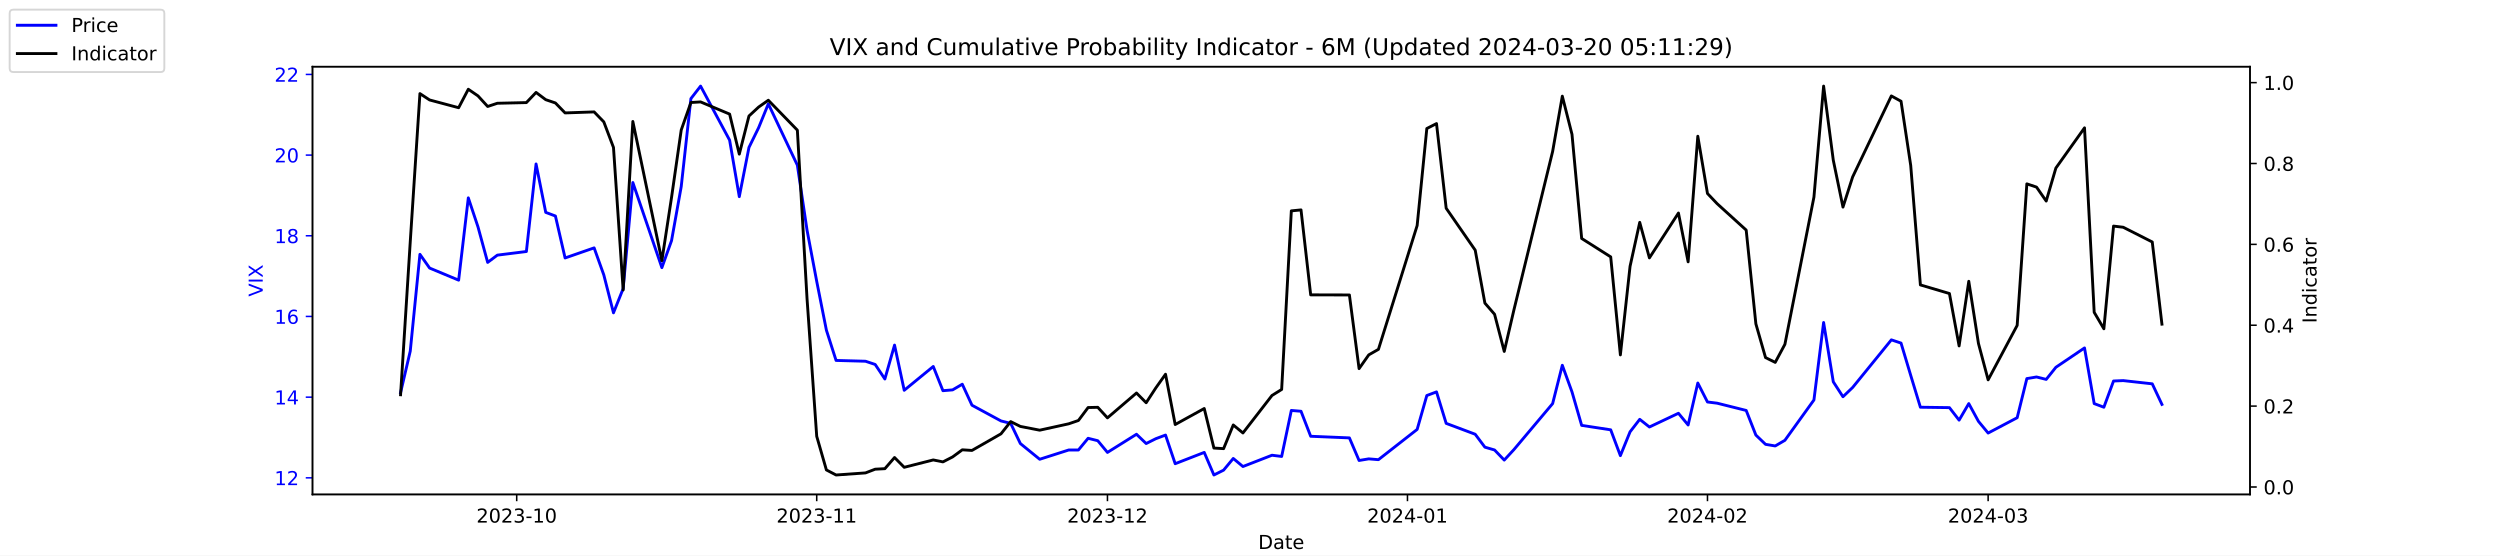
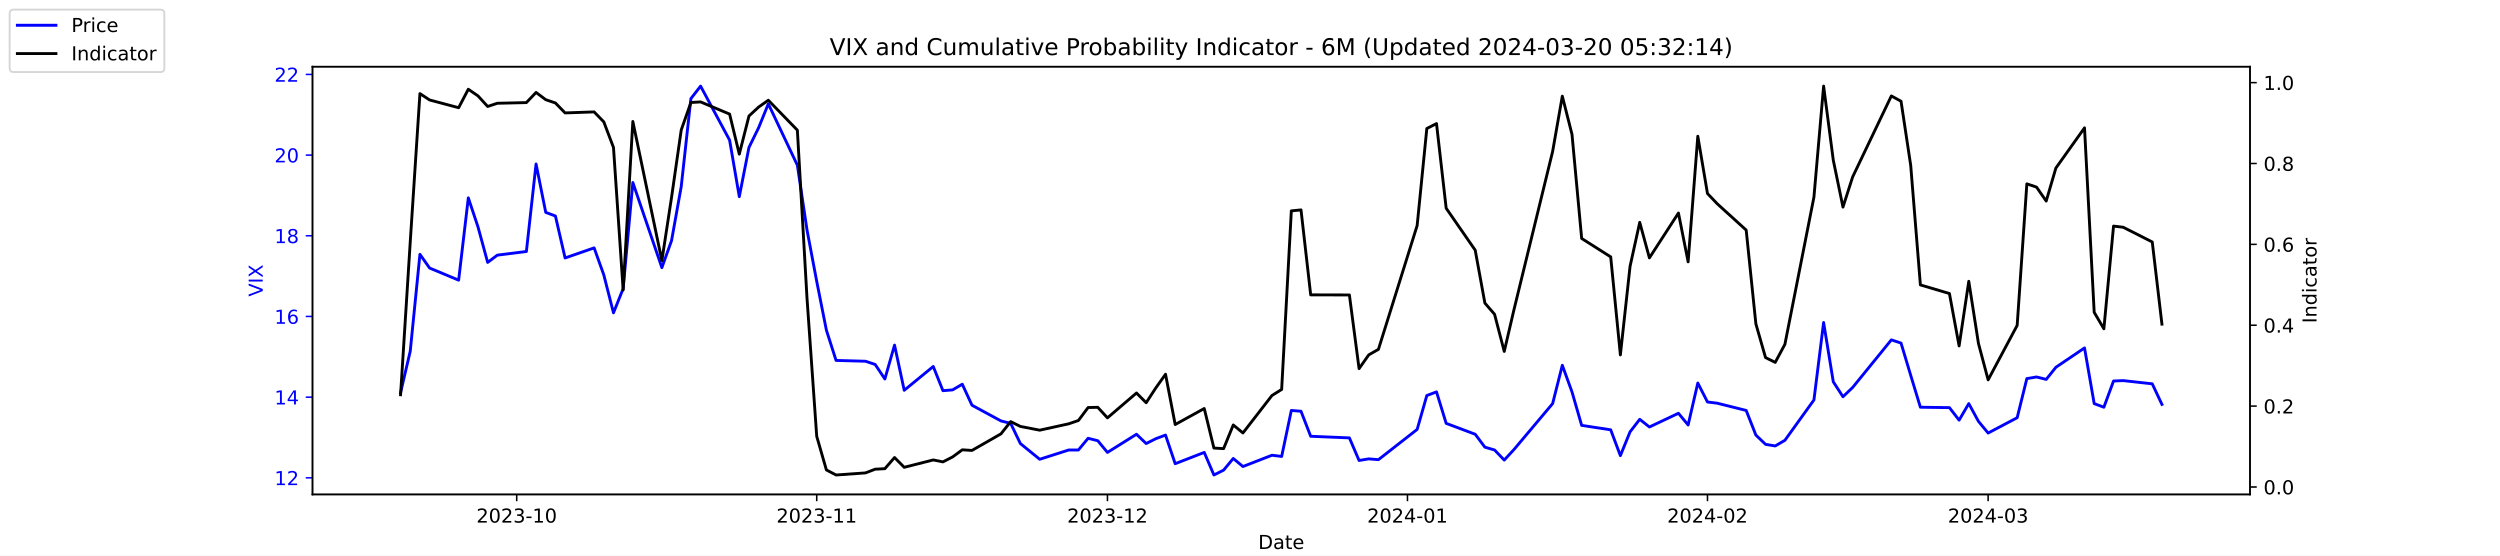
<svg xmlns="http://www.w3.org/2000/svg" xmlns:xlink="http://www.w3.org/1999/xlink" width="1296pt" height="288pt" viewBox="0 0 1296 288" version="1.1">
  <defs>
    <style type="text/css">*{stroke-linejoin: round; stroke-linecap: butt}</style>
  </defs>
  <g id="figure_1">
    <g id="patch_1">
      <path d="M 0 288  L 1296 288  L 1296 0  L 0 0  z " style="fill: #ffffff" />
    </g>
    <g id="axes_1">
      <g id="patch_2">
        <path d="M 162 256.32  L 1166.4 256.32  L 1166.4 34.56  L 162 34.56  z " style="fill: #ffffff" />
      </g>
      <g id="matplotlib.axis_1">
        <g id="xtick_1">
          <g id="line2d_1">
            <defs>
-               <path id="mb92f402647" d="M 0 0  L 0 3.5  " style="stroke: #000000; stroke-width: 0.8" />
+               <path id="m150f953ebb" d="M 0 0  L 0 3.5  " style="stroke: #000000; stroke-width: 0.8" />
            </defs>
            <g>
-               <use xlink:href="#mb92f402647" x="267.858" y="256.32" style="stroke: #000000; stroke-width: 0.8" />
+               <use xlink:href="#m150f953ebb" x="267.858" y="256.32" style="stroke: #000000; stroke-width: 0.8" />
            </g>
          </g>
          <g id="text_1">
            <g transform="translate(246.9669 270.9184) scale(0.1 -0.1)">
              <defs>
                <path id="DejaVuSans-32" d="M 1228 531  L 3431 531  L 3431 0  L 469 0  L 469 531  Q 828 903 1448 1529  Q 2069 2156 2228 2338  Q 2531 2678 2651 2914  Q 2772 3150 2772 3378  Q 2772 3750 2511 3984  Q 2250 4219 1831 4219  Q 1534 4219 1204 4116  Q 875 4013 500 3803  L 500 4441  Q 881 4594 1212 4672  Q 1544 4750 1819 4750  Q 2544 4750 2975 4387  Q 3406 4025 3406 3419  Q 3406 3131 3298 2873  Q 3191 2616 2906 2266  Q 2828 2175 2409 1742  Q 1991 1309 1228 531  z " transform="scale(0.015625)" />
                <path id="DejaVuSans-30" d="M 2034 4250  Q 1547 4250 1301 3770  Q 1056 3291 1056 2328  Q 1056 1369 1301 889  Q 1547 409 2034 409  Q 2525 409 2770 889  Q 3016 1369 3016 2328  Q 3016 3291 2770 3770  Q 2525 4250 2034 4250  z M 2034 4750  Q 2819 4750 3233 4129  Q 3647 3509 3647 2328  Q 3647 1150 3233 529  Q 2819 -91 2034 -91  Q 1250 -91 836 529  Q 422 1150 422 2328  Q 422 3509 836 4129  Q 1250 4750 2034 4750  z " transform="scale(0.015625)" />
                <path id="DejaVuSans-33" d="M 2597 2516  Q 3050 2419 3304 2112  Q 3559 1806 3559 1356  Q 3559 666 3084 287  Q 2609 -91 1734 -91  Q 1441 -91 1130 -33  Q 819 25 488 141  L 488 750  Q 750 597 1062 519  Q 1375 441 1716 441  Q 2309 441 2620 675  Q 2931 909 2931 1356  Q 2931 1769 2642 2001  Q 2353 2234 1838 2234  L 1294 2234  L 1294 2753  L 1863 2753  Q 2328 2753 2575 2939  Q 2822 3125 2822 3475  Q 2822 3834 2567 4026  Q 2313 4219 1838 4219  Q 1578 4219 1281 4162  Q 984 4106 628 3988  L 628 4550  Q 988 4650 1302 4700  Q 1616 4750 1894 4750  Q 2613 4750 3031 4423  Q 3450 4097 3450 3541  Q 3450 3153 3228 2886  Q 3006 2619 2597 2516  z " transform="scale(0.015625)" />
                <path id="DejaVuSans-2d" d="M 313 2009  L 1997 2009  L 1997 1497  L 313 1497  L 313 2009  z " transform="scale(0.015625)" />
                <path id="DejaVuSans-31" d="M 794 531  L 1825 531  L 1825 4091  L 703 3866  L 703 4441  L 1819 4666  L 2450 4666  L 2450 531  L 3481 531  L 3481 0  L 794 0  L 794 531  z " transform="scale(0.015625)" />
              </defs>
              <use xlink:href="#DejaVuSans-32" />
              <use xlink:href="#DejaVuSans-30" x="63.623" />
              <use xlink:href="#DejaVuSans-32" x="127.246" />
              <use xlink:href="#DejaVuSans-33" x="190.869" />
              <use xlink:href="#DejaVuSans-2d" x="254.492" />
              <use xlink:href="#DejaVuSans-31" x="290.576" />
              <use xlink:href="#DejaVuSans-30" x="354.199" />
            </g>
          </g>
        </g>
        <g id="xtick_2">
          <g id="line2d_2">
            <g>
-               <use xlink:href="#mb92f402647" x="423.385" y="256.32" style="stroke: #000000; stroke-width: 0.8" />
+               <use xlink:href="#m150f953ebb" x="423.385" y="256.32" style="stroke: #000000; stroke-width: 0.8" />
            </g>
          </g>
          <g id="text_2">
            <g transform="translate(402.4934 270.9184) scale(0.1 -0.1)">
              <use xlink:href="#DejaVuSans-32" />
              <use xlink:href="#DejaVuSans-30" x="63.623" />
              <use xlink:href="#DejaVuSans-32" x="127.246" />
              <use xlink:href="#DejaVuSans-33" x="190.869" />
              <use xlink:href="#DejaVuSans-2d" x="254.492" />
              <use xlink:href="#DejaVuSans-31" x="290.576" />
              <use xlink:href="#DejaVuSans-31" x="354.199" />
            </g>
          </g>
        </g>
        <g id="xtick_3">
          <g id="line2d_3">
            <g>
-               <use xlink:href="#mb92f402647" x="574.103" y="256.32" style="stroke: #000000; stroke-width: 0.8" />
+               <use xlink:href="#m150f953ebb" x="574.103" y="256.32" style="stroke: #000000; stroke-width: 0.8" />
            </g>
          </g>
          <g id="text_3">
            <g transform="translate(553.2119 270.9184) scale(0.1 -0.1)">
              <use xlink:href="#DejaVuSans-32" />
              <use xlink:href="#DejaVuSans-30" x="63.623" />
              <use xlink:href="#DejaVuSans-32" x="127.246" />
              <use xlink:href="#DejaVuSans-33" x="190.869" />
              <use xlink:href="#DejaVuSans-2d" x="254.492" />
              <use xlink:href="#DejaVuSans-31" x="290.576" />
              <use xlink:href="#DejaVuSans-32" x="354.199" />
            </g>
          </g>
        </g>
        <g id="xtick_4">
          <g id="line2d_4">
            <g>
-               <use xlink:href="#mb92f402647" x="729.63" y="256.32" style="stroke: #000000; stroke-width: 0.8" />
+               <use xlink:href="#m150f953ebb" x="729.63" y="256.32" style="stroke: #000000; stroke-width: 0.8" />
            </g>
          </g>
          <g id="text_4">
            <g transform="translate(708.7384 270.9184) scale(0.1 -0.1)">
              <defs>
                <path id="DejaVuSans-34" d="M 2419 4116  L 825 1625  L 2419 1625  L 2419 4116  z M 2253 4666  L 3047 4666  L 3047 1625  L 3713 1625  L 3713 1100  L 3047 1100  L 3047 0  L 2419 0  L 2419 1100  L 313 1100  L 313 1709  L 2253 4666  z " transform="scale(0.015625)" />
              </defs>
              <use xlink:href="#DejaVuSans-32" />
              <use xlink:href="#DejaVuSans-30" x="63.623" />
              <use xlink:href="#DejaVuSans-32" x="127.246" />
              <use xlink:href="#DejaVuSans-34" x="190.869" />
              <use xlink:href="#DejaVuSans-2d" x="254.492" />
              <use xlink:href="#DejaVuSans-30" x="290.576" />
              <use xlink:href="#DejaVuSans-31" x="354.199" />
            </g>
          </g>
        </g>
        <g id="xtick_5">
          <g id="line2d_5">
            <g>
-               <use xlink:href="#mb92f402647" x="885.156" y="256.32" style="stroke: #000000; stroke-width: 0.8" />
+               <use xlink:href="#m150f953ebb" x="885.156" y="256.32" style="stroke: #000000; stroke-width: 0.8" />
            </g>
          </g>
          <g id="text_5">
            <g transform="translate(864.2649 270.9184) scale(0.1 -0.1)">
              <use xlink:href="#DejaVuSans-32" />
              <use xlink:href="#DejaVuSans-30" x="63.623" />
              <use xlink:href="#DejaVuSans-32" x="127.246" />
              <use xlink:href="#DejaVuSans-34" x="190.869" />
              <use xlink:href="#DejaVuSans-2d" x="254.492" />
              <use xlink:href="#DejaVuSans-30" x="290.576" />
              <use xlink:href="#DejaVuSans-32" x="354.199" />
            </g>
          </g>
        </g>
        <g id="xtick_6">
          <g id="line2d_6">
            <g>
-               <use xlink:href="#mb92f402647" x="1030.649" y="256.32" style="stroke: #000000; stroke-width: 0.8" />
+               <use xlink:href="#m150f953ebb" x="1030.649" y="256.32" style="stroke: #000000; stroke-width: 0.8" />
            </g>
          </g>
          <g id="text_6">
            <g transform="translate(1009.757 270.9184) scale(0.1 -0.1)">
              <use xlink:href="#DejaVuSans-32" />
              <use xlink:href="#DejaVuSans-30" x="63.623" />
              <use xlink:href="#DejaVuSans-32" x="127.246" />
              <use xlink:href="#DejaVuSans-34" x="190.869" />
              <use xlink:href="#DejaVuSans-2d" x="254.492" />
              <use xlink:href="#DejaVuSans-30" x="290.576" />
              <use xlink:href="#DejaVuSans-33" x="354.199" />
            </g>
          </g>
        </g>
        <g id="text_7">
          <g transform="translate(652.2492 284.5966) scale(0.1 -0.1)">
            <defs>
              <path id="DejaVuSans-44" d="M 1259 4147  L 1259 519  L 2022 519  Q 2988 519 3436 956  Q 3884 1394 3884 2338  Q 3884 3275 3436 3711  Q 2988 4147 2022 4147  L 1259 4147  z M 628 4666  L 1925 4666  Q 3281 4666 3915 4102  Q 4550 3538 4550 2338  Q 4550 1131 3912 565  Q 3275 0 1925 0  L 628 0  L 628 4666  z " transform="scale(0.015625)" />
              <path id="DejaVuSans-61" d="M 2194 1759  Q 1497 1759 1228 1600  Q 959 1441 959 1056  Q 959 750 1161 570  Q 1363 391 1709 391  Q 2188 391 2477 730  Q 2766 1069 2766 1631  L 2766 1759  L 2194 1759  z M 3341 1997  L 3341 0  L 2766 0  L 2766 531  Q 2569 213 2275 61  Q 1981 -91 1556 -91  Q 1019 -91 701 211  Q 384 513 384 1019  Q 384 1609 779 1909  Q 1175 2209 1959 2209  L 2766 2209  L 2766 2266  Q 2766 2663 2505 2880  Q 2244 3097 1772 3097  Q 1472 3097 1187 3025  Q 903 2953 641 2809  L 641 3341  Q 956 3463 1253 3523  Q 1550 3584 1831 3584  Q 2591 3584 2966 3190  Q 3341 2797 3341 1997  z " transform="scale(0.015625)" />
              <path id="DejaVuSans-74" d="M 1172 4494  L 1172 3500  L 2356 3500  L 2356 3053  L 1172 3053  L 1172 1153  Q 1172 725 1289 603  Q 1406 481 1766 481  L 2356 481  L 2356 0  L 1766 0  Q 1100 0 847 248  Q 594 497 594 1153  L 594 3053  L 172 3053  L 172 3500  L 594 3500  L 594 4494  L 1172 4494  z " transform="scale(0.015625)" />
              <path id="DejaVuSans-65" d="M 3597 1894  L 3597 1613  L 953 1613  Q 991 1019 1311 708  Q 1631 397 2203 397  Q 2534 397 2845 478  Q 3156 559 3463 722  L 3463 178  Q 3153 47 2828 -22  Q 2503 -91 2169 -91  Q 1331 -91 842 396  Q 353 884 353 1716  Q 353 2575 817 3079  Q 1281 3584 2069 3584  Q 2775 3584 3186 3129  Q 3597 2675 3597 1894  z M 3022 2063  Q 3016 2534 2758 2815  Q 2500 3097 2075 3097  Q 1594 3097 1305 2825  Q 1016 2553 972 2059  L 3022 2063  z " transform="scale(0.015625)" />
            </defs>
            <use xlink:href="#DejaVuSans-44" />
            <use xlink:href="#DejaVuSans-61" x="77.002" />
            <use xlink:href="#DejaVuSans-74" x="138.281" />
            <use xlink:href="#DejaVuSans-65" x="177.49" />
          </g>
        </g>
      </g>
      <g id="matplotlib.axis_2">
        <g id="ytick_1">
          <g id="line2d_7">
            <defs>
-               <path id="m29f893b924" d="M 0 0  L -3.5 0  " style="stroke: #0000ff; stroke-width: 0.8" />
+               <path id="md09597633a" d="M 0 0  L -3.5 0  " style="stroke: #0000ff; stroke-width: 0.8" />
            </defs>
            <g>
-               <use xlink:href="#m29f893b924" x="162" y="247.704" style="fill: #0000ff; stroke: #0000ff; stroke-width: 0.8" />
+               <use xlink:href="#md09597633a" x="162" y="247.704" style="fill: #0000ff; stroke: #0000ff; stroke-width: 0.8" />
            </g>
          </g>
          <g id="text_8">
            <g style="fill: #0000ff" transform="translate(142.275 251.5031) scale(0.1 -0.1)">
              <use xlink:href="#DejaVuSans-31" />
              <use xlink:href="#DejaVuSans-32" x="63.623" />
            </g>
          </g>
        </g>
        <g id="ytick_2">
          <g id="line2d_8">
            <g>
-               <use xlink:href="#m29f893b924" x="162" y="205.878" style="fill: #0000ff; stroke: #0000ff; stroke-width: 0.8" />
+               <use xlink:href="#md09597633a" x="162" y="205.878" style="fill: #0000ff; stroke: #0000ff; stroke-width: 0.8" />
            </g>
          </g>
          <g id="text_9">
            <g style="fill: #0000ff" transform="translate(142.275 209.6774) scale(0.1 -0.1)">
              <use xlink:href="#DejaVuSans-31" />
              <use xlink:href="#DejaVuSans-34" x="63.623" />
            </g>
          </g>
        </g>
        <g id="ytick_3">
          <g id="line2d_9">
            <g>
-               <use xlink:href="#m29f893b924" x="162" y="164.052" style="fill: #0000ff; stroke: #0000ff; stroke-width: 0.8" />
+               <use xlink:href="#md09597633a" x="162" y="164.052" style="fill: #0000ff; stroke: #0000ff; stroke-width: 0.8" />
            </g>
          </g>
          <g id="text_10">
            <g style="fill: #0000ff" transform="translate(142.275 167.8517) scale(0.1 -0.1)">
              <defs>
                <path id="DejaVuSans-36" d="M 2113 2584  Q 1688 2584 1439 2293  Q 1191 2003 1191 1497  Q 1191 994 1439 701  Q 1688 409 2113 409  Q 2538 409 2786 701  Q 3034 994 3034 1497  Q 3034 2003 2786 2293  Q 2538 2584 2113 2584  z M 3366 4563  L 3366 3988  Q 3128 4100 2886 4159  Q 2644 4219 2406 4219  Q 1781 4219 1451 3797  Q 1122 3375 1075 2522  Q 1259 2794 1537 2939  Q 1816 3084 2150 3084  Q 2853 3084 3261 2657  Q 3669 2231 3669 1497  Q 3669 778 3244 343  Q 2819 -91 2113 -91  Q 1303 -91 875 529  Q 447 1150 447 2328  Q 447 3434 972 4092  Q 1497 4750 2381 4750  Q 2619 4750 2861 4703  Q 3103 4656 3366 4563  z " transform="scale(0.015625)" />
              </defs>
              <use xlink:href="#DejaVuSans-31" />
              <use xlink:href="#DejaVuSans-36" x="63.623" />
            </g>
          </g>
        </g>
        <g id="ytick_4">
          <g id="line2d_10">
            <g>
-               <use xlink:href="#m29f893b924" x="162" y="122.227" style="fill: #0000ff; stroke: #0000ff; stroke-width: 0.8" />
+               <use xlink:href="#md09597633a" x="162" y="122.227" style="fill: #0000ff; stroke: #0000ff; stroke-width: 0.8" />
            </g>
          </g>
          <g id="text_11">
            <g style="fill: #0000ff" transform="translate(142.275 126.0259) scale(0.1 -0.1)">
              <defs>
                <path id="DejaVuSans-38" d="M 2034 2216  Q 1584 2216 1326 1975  Q 1069 1734 1069 1313  Q 1069 891 1326 650  Q 1584 409 2034 409  Q 2484 409 2743 651  Q 3003 894 3003 1313  Q 3003 1734 2745 1975  Q 2488 2216 2034 2216  z M 1403 2484  Q 997 2584 770 2862  Q 544 3141 544 3541  Q 544 4100 942 4425  Q 1341 4750 2034 4750  Q 2731 4750 3128 4425  Q 3525 4100 3525 3541  Q 3525 3141 3298 2862  Q 3072 2584 2669 2484  Q 3125 2378 3379 2068  Q 3634 1759 3634 1313  Q 3634 634 3220 271  Q 2806 -91 2034 -91  Q 1263 -91 848 271  Q 434 634 434 1313  Q 434 1759 690 2068  Q 947 2378 1403 2484  z M 1172 3481  Q 1172 3119 1398 2916  Q 1625 2713 2034 2713  Q 2441 2713 2670 2916  Q 2900 3119 2900 3481  Q 2900 3844 2670 4047  Q 2441 4250 2034 4250  Q 1625 4250 1398 4047  Q 1172 3844 1172 3481  z " transform="scale(0.015625)" />
              </defs>
              <use xlink:href="#DejaVuSans-31" />
              <use xlink:href="#DejaVuSans-38" x="63.623" />
            </g>
          </g>
        </g>
        <g id="ytick_5">
          <g id="line2d_11">
            <g>
-               <use xlink:href="#m29f893b924" x="162" y="80.401" style="fill: #0000ff; stroke: #0000ff; stroke-width: 0.8" />
+               <use xlink:href="#md09597633a" x="162" y="80.401" style="fill: #0000ff; stroke: #0000ff; stroke-width: 0.8" />
            </g>
          </g>
          <g id="text_12">
            <g style="fill: #0000ff" transform="translate(142.275 84.2002) scale(0.1 -0.1)">
              <use xlink:href="#DejaVuSans-32" />
              <use xlink:href="#DejaVuSans-30" x="63.623" />
            </g>
          </g>
        </g>
        <g id="ytick_6">
          <g id="line2d_12">
            <g>
-               <use xlink:href="#m29f893b924" x="162" y="38.575" style="fill: #0000ff; stroke: #0000ff; stroke-width: 0.8" />
+               <use xlink:href="#md09597633a" x="162" y="38.575" style="fill: #0000ff; stroke: #0000ff; stroke-width: 0.8" />
            </g>
          </g>
          <g id="text_13">
            <g style="fill: #0000ff" transform="translate(142.275 42.37447) scale(0.1 -0.1)">
              <use xlink:href="#DejaVuSans-32" />
              <use xlink:href="#DejaVuSans-32" x="63.623" />
            </g>
          </g>
        </g>
        <g id="text_14">
          <g style="fill: #0000ff" transform="translate(136.1953 153.7603) rotate(-90) scale(0.1 -0.1)">
            <defs>
              <path id="DejaVuSans-56" d="M 1831 0  L 50 4666  L 709 4666  L 2188 738  L 3669 4666  L 4325 4666  L 2547 0  L 1831 0  z " transform="scale(0.015625)" />
              <path id="DejaVuSans-49" d="M 628 4666  L 1259 4666  L 1259 0  L 628 0  L 628 4666  z " transform="scale(0.015625)" />
              <path id="DejaVuSans-58" d="M 403 4666  L 1081 4666  L 2241 2931  L 3406 4666  L 4084 4666  L 2584 2425  L 4184 0  L 3506 0  L 2194 1984  L 872 0  L 191 0  L 1856 2491  L 403 4666  z " transform="scale(0.015625)" />
            </defs>
            <use xlink:href="#DejaVuSans-56" />
            <use xlink:href="#DejaVuSans-49" x="68.408" />
            <use xlink:href="#DejaVuSans-58" x="97.9" />
          </g>
        </g>
      </g>
      <g id="line2d_13">
-         <path d="M 207.655 203.578  L 212.672 182.037  L 217.689 131.847  L 222.705 138.957  L 237.756 145.231  L 242.773 102.569  L 247.79 117.626  L 252.807 136.029  L 257.824 132.265  L 272.875 130.383  L 277.892 85.002  L 282.909 110.097  L 287.926 111.979  L 292.943 133.729  L 307.994 128.501  L 313.011 142.512  L 318.028 162.17  L 323.045 149.623  L 328.062 94.622  L 343.113 138.748  L 348.13 124.736  L 353.147 96.713  L 358.164 51.123  L 363.181 44.64  L 378.232 72.663  L 383.249 101.941  L 388.266 76.428  L 393.283 66.18  L 398.3 53.842  L 413.351 85.629  L 418.368 119.299  L 423.385 145.858  L 428.402 171.163  L 433.419 186.847  L 448.679 187.266  L 453.696 188.939  L 458.713 196.467  L 463.73 178.901  L 468.747 202.323  L 483.798 189.984  L 488.815 202.532  L 493.832 202.114  L 498.849 199.186  L 503.866 210.061  L 518.917 218.217  L 523.934 219.472  L 528.951 229.928  L 538.984 238.084  L 554.035 233.274  L 559.052 233.274  L 564.069 227.209  L 569.086 228.464  L 574.103 234.529  L 589.154 225.118  L 594.171 229.928  L 599.188 227.418  L 604.205 225.536  L 609.222 240.384  L 624.273 234.529  L 629.29 246.24  L 634.307 243.73  L 639.324 237.666  L 644.341 241.848  L 659.392 235.993  L 664.409 236.62  L 669.426 212.779  L 674.443 213.198  L 679.46 226.164  L 699.528 227  L 704.545 238.711  L 709.562 237.875  L 714.579 238.293  L 734.647 222.608  L 739.664 205.042  L 744.681 203.159  L 749.698 219.472  L 764.749 225.118  L 769.766 231.81  L 774.783 233.274  L 779.8 238.502  L 784.817 233.065  L 804.885 209.224  L 809.902 189.357  L 814.919 203.159  L 819.936 220.517  L 834.986 222.818  L 840.003 236.202  L 845.02 223.863  L 850.037 217.38  L 855.054 221.354  L 870.105 214.243  L 875.122 220.308  L 880.139 198.559  L 885.156 208.388  L 890.173 209.015  L 905.224 212.779  L 910.241 225.536  L 915.258 230.346  L 920.275 231.183  L 925.292 228.255  L 940.343 207.342  L 945.36 167.189  L 950.377 197.931  L 955.394 205.669  L 960.411 200.859  L 980.479 176.182  L 985.496 177.855  L 990.513 194.585  L 995.53 211.106  L 1010.581 211.316  L 1015.598 217.798  L 1020.615 209.224  L 1025.632 218.426  L 1030.649 224.491  L 1045.7 216.544  L 1050.717 196.258  L 1055.734 195.422  L 1060.751 196.677  L 1065.768 190.403  L 1080.61 180.364  L 1085.627 209.224  L 1090.644 211.106  L 1095.661 197.513  L 1100.678 197.304  L 1115.728 198.977  L 1120.745 209.642  " clip-path="url(#pf4474429a4)" style="fill: none; stroke: #0000ff; stroke-width: 1.5; stroke-linecap: square" />
+         <path d="M 207.655 203.578  L 212.672 182.037  L 217.689 131.847  L 222.705 138.957  L 237.756 145.231  L 242.773 102.569  L 247.79 117.626  L 252.807 136.029  L 257.824 132.265  L 272.875 130.383  L 277.892 85.002  L 282.909 110.097  L 287.926 111.979  L 292.943 133.729  L 307.994 128.501  L 313.011 142.512  L 318.028 162.17  L 323.045 149.623  L 328.062 94.622  L 343.113 138.748  L 348.13 124.736  L 353.147 96.713  L 358.164 51.123  L 363.181 44.64  L 378.232 72.663  L 383.249 101.941  L 388.266 76.428  L 393.283 66.18  L 398.3 53.842  L 413.351 85.629  L 418.368 119.299  L 423.385 145.858  L 428.402 171.163  L 433.419 186.847  L 448.679 187.266  L 453.696 188.939  L 458.713 196.467  L 463.73 178.901  L 468.747 202.323  L 483.798 189.984  L 488.815 202.532  L 493.832 202.114  L 498.849 199.186  L 503.866 210.061  L 518.917 218.217  L 523.934 219.472  L 528.951 229.928  L 538.984 238.084  L 554.035 233.274  L 559.052 233.274  L 564.069 227.209  L 569.086 228.464  L 574.103 234.529  L 589.154 225.118  L 594.171 229.928  L 599.188 227.418  L 604.205 225.536  L 609.222 240.384  L 624.273 234.529  L 629.29 246.24  L 634.307 243.73  L 639.324 237.666  L 644.341 241.848  L 659.392 235.993  L 664.409 236.62  L 669.426 212.779  L 674.443 213.198  L 679.46 226.164  L 699.528 227  L 704.545 238.711  L 709.562 237.875  L 714.579 238.293  L 734.647 222.608  L 739.664 205.042  L 744.681 203.159  L 749.698 219.472  L 764.749 225.118  L 769.766 231.81  L 774.783 233.274  L 779.8 238.502  L 784.817 233.065  L 804.885 209.224  L 809.902 189.357  L 814.919 203.159  L 819.936 220.517  L 834.986 222.818  L 840.003 236.202  L 845.02 223.863  L 850.037 217.38  L 855.054 221.354  L 870.105 214.243  L 875.122 220.308  L 880.139 198.559  L 885.156 208.388  L 890.173 209.015  L 905.224 212.779  L 910.241 225.536  L 915.258 230.346  L 920.275 231.183  L 925.292 228.255  L 940.343 207.342  L 945.36 167.189  L 950.377 197.931  L 955.394 205.669  L 960.411 200.859  L 980.479 176.182  L 985.496 177.855  L 990.513 194.585  L 995.53 211.106  L 1010.581 211.316  L 1015.598 217.798  L 1020.615 209.224  L 1025.632 218.426  L 1030.649 224.491  L 1045.7 216.544  L 1050.717 196.258  L 1055.734 195.422  L 1060.751 196.677  L 1065.768 190.403  L 1080.61 180.364  L 1085.627 209.224  L 1090.644 211.106  L 1095.661 197.513  L 1100.678 197.304  L 1115.728 198.977  L 1120.745 209.642  " clip-path="url(#p0e2b910215)" style="fill: none; stroke: #0000ff; stroke-width: 1.5; stroke-linecap: square" />
      </g>
      <g id="patch_3">
        <path d="M 162 256.32  L 162 34.56  " style="fill: none; stroke: #000000; stroke-width: 0.8; stroke-linejoin: miter; stroke-linecap: square" />
      </g>
      <g id="patch_4">
        <path d="M 1166.4 256.32  L 1166.4 34.56  " style="fill: none; stroke: #000000; stroke-width: 0.8; stroke-linejoin: miter; stroke-linecap: square" />
      </g>
      <g id="patch_5">
        <path d="M 162 256.32  L 1166.4 256.32  " style="fill: none; stroke: #000000; stroke-width: 0.8; stroke-linejoin: miter; stroke-linecap: square" />
      </g>
      <g id="patch_6">
        <path d="M 162 34.56  L 1166.4 34.56  " style="fill: none; stroke: #000000; stroke-width: 0.8; stroke-linejoin: miter; stroke-linecap: square" />
      </g>
    </g>
    <g id="axes_2">
      <g id="matplotlib.axis_3">
        <g id="ytick_7">
          <g id="line2d_14">
            <defs>
-               <path id="mbcc280aef2" d="M 0 0  L 3.5 0  " style="stroke: #000000; stroke-width: 0.8" />
+               <path id="m096cd1765c" d="M 0 0  L 3.5 0  " style="stroke: #000000; stroke-width: 0.8" />
            </defs>
            <g>
-               <use xlink:href="#mbcc280aef2" x="1166.4" y="252.461" style="stroke: #000000; stroke-width: 0.8" />
+               <use xlink:href="#m096cd1765c" x="1166.4" y="252.461" style="stroke: #000000; stroke-width: 0.8" />
            </g>
          </g>
          <g id="text_15">
            <g transform="translate(1173.4 256.2606) scale(0.1 -0.1)">
              <defs>
                <path id="DejaVuSans-2e" d="M 684 794  L 1344 794  L 1344 0  L 684 0  L 684 794  z " transform="scale(0.015625)" />
              </defs>
              <use xlink:href="#DejaVuSans-30" />
              <use xlink:href="#DejaVuSans-2e" x="63.623" />
              <use xlink:href="#DejaVuSans-30" x="95.41" />
            </g>
          </g>
        </g>
        <g id="ytick_8">
          <g id="line2d_15">
            <g>
-               <use xlink:href="#mbcc280aef2" x="1166.4" y="210.535" style="stroke: #000000; stroke-width: 0.8" />
+               <use xlink:href="#m096cd1765c" x="1166.4" y="210.535" style="stroke: #000000; stroke-width: 0.8" />
            </g>
          </g>
          <g id="text_16">
            <g transform="translate(1173.4 214.3337) scale(0.1 -0.1)">
              <use xlink:href="#DejaVuSans-30" />
              <use xlink:href="#DejaVuSans-2e" x="63.623" />
              <use xlink:href="#DejaVuSans-32" x="95.41" />
            </g>
          </g>
        </g>
        <g id="ytick_9">
          <g id="line2d_16">
            <g>
-               <use xlink:href="#mbcc280aef2" x="1166.4" y="168.608" style="stroke: #000000; stroke-width: 0.8" />
+               <use xlink:href="#m096cd1765c" x="1166.4" y="168.608" style="stroke: #000000; stroke-width: 0.8" />
            </g>
          </g>
          <g id="text_17">
            <g transform="translate(1173.4 172.4068) scale(0.1 -0.1)">
              <use xlink:href="#DejaVuSans-30" />
              <use xlink:href="#DejaVuSans-2e" x="63.623" />
              <use xlink:href="#DejaVuSans-34" x="95.41" />
            </g>
          </g>
        </g>
        <g id="ytick_10">
          <g id="line2d_17">
            <g>
-               <use xlink:href="#mbcc280aef2" x="1166.4" y="126.681" style="stroke: #000000; stroke-width: 0.8" />
+               <use xlink:href="#m096cd1765c" x="1166.4" y="126.681" style="stroke: #000000; stroke-width: 0.8" />
            </g>
          </g>
          <g id="text_18">
            <g transform="translate(1173.4 130.4799) scale(0.1 -0.1)">
              <use xlink:href="#DejaVuSans-30" />
              <use xlink:href="#DejaVuSans-2e" x="63.623" />
              <use xlink:href="#DejaVuSans-36" x="95.41" />
            </g>
          </g>
        </g>
        <g id="ytick_11">
          <g id="line2d_18">
            <g>
-               <use xlink:href="#mbcc280aef2" x="1166.4" y="84.754" style="stroke: #000000; stroke-width: 0.8" />
+               <use xlink:href="#m096cd1765c" x="1166.4" y="84.754" style="stroke: #000000; stroke-width: 0.8" />
            </g>
          </g>
          <g id="text_19">
            <g transform="translate(1173.4 88.55298) scale(0.1 -0.1)">
              <use xlink:href="#DejaVuSans-30" />
              <use xlink:href="#DejaVuSans-2e" x="63.623" />
              <use xlink:href="#DejaVuSans-38" x="95.41" />
            </g>
          </g>
        </g>
        <g id="ytick_12">
          <g id="line2d_19">
            <g>
-               <use xlink:href="#mbcc280aef2" x="1166.4" y="42.827" style="stroke: #000000; stroke-width: 0.8" />
+               <use xlink:href="#m096cd1765c" x="1166.4" y="42.827" style="stroke: #000000; stroke-width: 0.8" />
            </g>
          </g>
          <g id="text_20">
            <g transform="translate(1173.4 46.62607) scale(0.1 -0.1)">
              <use xlink:href="#DejaVuSans-31" />
              <use xlink:href="#DejaVuSans-2e" x="63.623" />
              <use xlink:href="#DejaVuSans-30" x="95.41" />
            </g>
          </g>
        </g>
        <g id="text_21">
          <g transform="translate(1200.902 167.5353) rotate(-90) scale(0.1 -0.1)">
            <defs>
              <path id="DejaVuSans-6e" d="M 3513 2113  L 3513 0  L 2938 0  L 2938 2094  Q 2938 2591 2744 2837  Q 2550 3084 2163 3084  Q 1697 3084 1428 2787  Q 1159 2491 1159 1978  L 1159 0  L 581 0  L 581 3500  L 1159 3500  L 1159 2956  Q 1366 3272 1645 3428  Q 1925 3584 2291 3584  Q 2894 3584 3203 3211  Q 3513 2838 3513 2113  z " transform="scale(0.015625)" />
              <path id="DejaVuSans-64" d="M 2906 2969  L 2906 4863  L 3481 4863  L 3481 0  L 2906 0  L 2906 525  Q 2725 213 2448 61  Q 2172 -91 1784 -91  Q 1150 -91 751 415  Q 353 922 353 1747  Q 353 2572 751 3078  Q 1150 3584 1784 3584  Q 2172 3584 2448 3432  Q 2725 3281 2906 2969  z M 947 1747  Q 947 1113 1208 752  Q 1469 391 1925 391  Q 2381 391 2643 752  Q 2906 1113 2906 1747  Q 2906 2381 2643 2742  Q 2381 3103 1925 3103  Q 1469 3103 1208 2742  Q 947 2381 947 1747  z " transform="scale(0.015625)" />
              <path id="DejaVuSans-69" d="M 603 3500  L 1178 3500  L 1178 0  L 603 0  L 603 3500  z M 603 4863  L 1178 4863  L 1178 4134  L 603 4134  L 603 4863  z " transform="scale(0.015625)" />
              <path id="DejaVuSans-63" d="M 3122 3366  L 3122 2828  Q 2878 2963 2633 3030  Q 2388 3097 2138 3097  Q 1578 3097 1268 2742  Q 959 2388 959 1747  Q 959 1106 1268 751  Q 1578 397 2138 397  Q 2388 397 2633 464  Q 2878 531 3122 666  L 3122 134  Q 2881 22 2623 -34  Q 2366 -91 2075 -91  Q 1284 -91 818 406  Q 353 903 353 1747  Q 353 2603 823 3093  Q 1294 3584 2113 3584  Q 2378 3584 2631 3529  Q 2884 3475 3122 3366  z " transform="scale(0.015625)" />
              <path id="DejaVuSans-6f" d="M 1959 3097  Q 1497 3097 1228 2736  Q 959 2375 959 1747  Q 959 1119 1226 758  Q 1494 397 1959 397  Q 2419 397 2687 759  Q 2956 1122 2956 1747  Q 2956 2369 2687 2733  Q 2419 3097 1959 3097  z M 1959 3584  Q 2709 3584 3137 3096  Q 3566 2609 3566 1747  Q 3566 888 3137 398  Q 2709 -91 1959 -91  Q 1206 -91 779 398  Q 353 888 353 1747  Q 353 2609 779 3096  Q 1206 3584 1959 3584  z " transform="scale(0.015625)" />
              <path id="DejaVuSans-72" d="M 2631 2963  Q 2534 3019 2420 3045  Q 2306 3072 2169 3072  Q 1681 3072 1420 2755  Q 1159 2438 1159 1844  L 1159 0  L 581 0  L 581 3500  L 1159 3500  L 1159 2956  Q 1341 3275 1631 3429  Q 1922 3584 2338 3584  Q 2397 3584 2469 3576  Q 2541 3569 2628 3553  L 2631 2963  z " transform="scale(0.015625)" />
            </defs>
            <use xlink:href="#DejaVuSans-49" />
            <use xlink:href="#DejaVuSans-6e" x="29.492" />
            <use xlink:href="#DejaVuSans-64" x="92.871" />
            <use xlink:href="#DejaVuSans-69" x="156.348" />
            <use xlink:href="#DejaVuSans-63" x="184.131" />
            <use xlink:href="#DejaVuSans-61" x="239.111" />
            <use xlink:href="#DejaVuSans-74" x="300.391" />
            <use xlink:href="#DejaVuSans-6f" x="339.6" />
            <use xlink:href="#DejaVuSans-72" x="400.781" />
          </g>
        </g>
      </g>
      <g id="line2d_20">
-         <path d="M 207.655 204.637  L 212.672 125.36  L 217.689 48.523  L 222.705 51.818  L 237.756 55.84  L 242.773 46.27  L 247.79 49.714  L 252.807 55.196  L 257.824 53.533  L 272.875 53.183  L 277.892 47.919  L 282.909 51.676  L 287.926 53.378  L 292.943 58.536  L 307.994 58.014  L 313.011 63.187  L 318.028 76.444  L 323.045 150.306  L 328.062 62.975  L 343.113 135.12  L 348.13 102.306  L 353.147 67.397  L 358.164 53.146  L 363.181 52.833  L 378.232 59.145  L 383.249 79.898  L 388.266 60.134  L 393.283 55.494  L 398.3 51.97  L 413.351 67.473  L 418.368 154.832  L 423.385 226.181  L 428.402 243.614  L 433.419 246.24  L 448.679 245.155  L 453.696 243.23  L 458.713 242.964  L 463.73 237.183  L 468.747 242.25  L 483.798 238.435  L 488.815 239.446  L 493.832 236.871  L 498.849 233.181  L 503.866 233.507  L 518.917 224.892  L 523.934 218.558  L 528.951 221.057  L 538.984 223.009  L 554.035 219.7  L 559.052 217.982  L 564.069 211.268  L 569.086 211.153  L 574.103 216.619  L 589.154 203.731  L 594.171 208.779  L 599.188 201.073  L 604.205 194.005  L 609.222 220.075  L 624.273 211.773  L 629.29 232.27  L 634.307 232.576  L 639.324 220.306  L 644.341 224.445  L 659.392 205.016  L 664.409 201.89  L 669.426 109.314  L 674.443 108.817  L 679.46 152.854  L 699.528 152.91  L 704.545 191.088  L 709.562 183.971  L 714.579 181.099  L 734.647 116.924  L 739.664 66.625  L 744.681 64.069  L 749.698 107.95  L 764.749 129.692  L 769.766 157.129  L 774.783 162.918  L 779.8 182.173  L 784.817 160.638  L 804.885 78.509  L 809.902 49.855  L 814.919 69.641  L 819.936 123.62  L 834.986 133.166  L 840.003 183.971  L 845.02 138.075  L 850.037 115.269  L 855.054 133.687  L 870.105 110.438  L 875.122 135.725  L 880.139 70.632  L 885.156 100.32  L 890.173 105.601  L 905.224 119.275  L 910.241 167.88  L 915.258 185.376  L 920.275 187.855  L 925.292 178.494  L 940.343 102.174  L 945.36 44.64  L 950.377 83.051  L 955.394 107.357  L 960.411 91.715  L 980.479 49.731  L 985.496 52.489  L 990.513 85.756  L 995.53 147.7  L 1010.581 152.158  L 1015.598 179.324  L 1020.615 145.833  L 1025.632 178.052  L 1030.649 196.907  L 1045.7 168.687  L 1050.717 95.313  L 1055.734 96.993  L 1060.751 104.224  L 1065.768 87.118  L 1080.61 66.278  L 1085.627 161.903  L 1090.644 170.437  L 1095.661 117.21  L 1100.678 117.809  L 1115.728 125.441  L 1120.745 168.039  " clip-path="url(#pf4474429a4)" style="fill: none; stroke: #000000; stroke-width: 1.5; stroke-linecap: square" />
+         <path d="M 207.655 204.637  L 212.672 125.36  L 217.689 48.523  L 222.705 51.818  L 237.756 55.84  L 242.773 46.27  L 247.79 49.714  L 252.807 55.196  L 257.824 53.533  L 272.875 53.183  L 277.892 47.919  L 282.909 51.676  L 287.926 53.378  L 292.943 58.536  L 307.994 58.014  L 313.011 63.187  L 318.028 76.444  L 323.045 150.306  L 328.062 62.975  L 343.113 135.12  L 348.13 102.306  L 353.147 67.397  L 358.164 53.146  L 363.181 52.833  L 378.232 59.145  L 383.249 79.898  L 388.266 60.134  L 393.283 55.494  L 398.3 51.97  L 413.351 67.473  L 418.368 154.832  L 423.385 226.181  L 428.402 243.614  L 433.419 246.24  L 448.679 245.155  L 453.696 243.23  L 458.713 242.964  L 463.73 237.183  L 468.747 242.25  L 483.798 238.435  L 488.815 239.446  L 493.832 236.871  L 498.849 233.181  L 503.866 233.507  L 518.917 224.892  L 523.934 218.558  L 528.951 221.057  L 538.984 223.009  L 554.035 219.7  L 559.052 217.982  L 564.069 211.268  L 569.086 211.153  L 574.103 216.619  L 589.154 203.731  L 594.171 208.779  L 599.188 201.073  L 604.205 194.005  L 609.222 220.075  L 624.273 211.773  L 629.29 232.27  L 634.307 232.576  L 639.324 220.306  L 644.341 224.445  L 659.392 205.016  L 664.409 201.89  L 669.426 109.314  L 674.443 108.817  L 679.46 152.854  L 699.528 152.91  L 704.545 191.088  L 709.562 183.971  L 714.579 181.099  L 734.647 116.924  L 739.664 66.625  L 744.681 64.069  L 749.698 107.95  L 764.749 129.692  L 769.766 157.129  L 774.783 162.918  L 779.8 182.173  L 784.817 160.638  L 804.885 78.509  L 809.902 49.855  L 814.919 69.641  L 819.936 123.62  L 834.986 133.166  L 840.003 183.971  L 845.02 138.075  L 850.037 115.269  L 855.054 133.687  L 870.105 110.438  L 875.122 135.725  L 880.139 70.632  L 885.156 100.32  L 890.173 105.601  L 905.224 119.275  L 910.241 167.88  L 915.258 185.376  L 920.275 187.855  L 925.292 178.494  L 940.343 102.174  L 945.36 44.64  L 950.377 83.051  L 955.394 107.357  L 960.411 91.715  L 980.479 49.731  L 985.496 52.489  L 990.513 85.756  L 995.53 147.7  L 1010.581 152.158  L 1015.598 179.324  L 1020.615 145.833  L 1025.632 178.052  L 1030.649 196.907  L 1045.7 168.687  L 1050.717 95.313  L 1055.734 96.993  L 1060.751 104.224  L 1065.768 87.118  L 1080.61 66.278  L 1085.627 161.903  L 1090.644 170.437  L 1095.661 117.21  L 1100.678 117.809  L 1115.728 125.441  L 1120.745 168.039  " clip-path="url(#p0e2b910215)" style="fill: none; stroke: #000000; stroke-width: 1.5; stroke-linecap: square" />
      </g>
      <g id="patch_7">
        <path d="M 162 256.32  L 162 34.56  " style="fill: none; stroke: #000000; stroke-width: 0.8; stroke-linejoin: miter; stroke-linecap: square" />
      </g>
      <g id="patch_8">
        <path d="M 1166.4 256.32  L 1166.4 34.56  " style="fill: none; stroke: #000000; stroke-width: 0.8; stroke-linejoin: miter; stroke-linecap: square" />
      </g>
      <g id="patch_9">
        <path d="M 162 256.32  L 1166.4 256.32  " style="fill: none; stroke: #000000; stroke-width: 0.8; stroke-linejoin: miter; stroke-linecap: square" />
      </g>
      <g id="patch_10">
        <path d="M 162 34.56  L 1166.4 34.56  " style="fill: none; stroke: #000000; stroke-width: 0.8; stroke-linejoin: miter; stroke-linecap: square" />
      </g>
      <g id="text_22">
        <g transform="translate(430.0941 28.56) scale(0.12 -0.12)">
          <defs>
            <path id="DejaVuSans-20" transform="scale(0.015625)" />
            <path id="DejaVuSans-43" d="M 4122 4306  L 4122 3641  Q 3803 3938 3442 4084  Q 3081 4231 2675 4231  Q 1875 4231 1450 3742  Q 1025 3253 1025 2328  Q 1025 1406 1450 917  Q 1875 428 2675 428  Q 3081 428 3442 575  Q 3803 722 4122 1019  L 4122 359  Q 3791 134 3420 21  Q 3050 -91 2638 -91  Q 1578 -91 968 557  Q 359 1206 359 2328  Q 359 3453 968 4101  Q 1578 4750 2638 4750  Q 3056 4750 3426 4639  Q 3797 4528 4122 4306  z " transform="scale(0.015625)" />
            <path id="DejaVuSans-75" d="M 544 1381  L 544 3500  L 1119 3500  L 1119 1403  Q 1119 906 1312 657  Q 1506 409 1894 409  Q 2359 409 2629 706  Q 2900 1003 2900 1516  L 2900 3500  L 3475 3500  L 3475 0  L 2900 0  L 2900 538  Q 2691 219 2414 64  Q 2138 -91 1772 -91  Q 1169 -91 856 284  Q 544 659 544 1381  z M 1991 3584  L 1991 3584  z " transform="scale(0.015625)" />
            <path id="DejaVuSans-6d" d="M 3328 2828  Q 3544 3216 3844 3400  Q 4144 3584 4550 3584  Q 5097 3584 5394 3201  Q 5691 2819 5691 2113  L 5691 0  L 5113 0  L 5113 2094  Q 5113 2597 4934 2840  Q 4756 3084 4391 3084  Q 3944 3084 3684 2787  Q 3425 2491 3425 1978  L 3425 0  L 2847 0  L 2847 2094  Q 2847 2600 2669 2842  Q 2491 3084 2119 3084  Q 1678 3084 1418 2786  Q 1159 2488 1159 1978  L 1159 0  L 581 0  L 581 3500  L 1159 3500  L 1159 2956  Q 1356 3278 1631 3431  Q 1906 3584 2284 3584  Q 2666 3584 2933 3390  Q 3200 3197 3328 2828  z " transform="scale(0.015625)" />
            <path id="DejaVuSans-6c" d="M 603 4863  L 1178 4863  L 1178 0  L 603 0  L 603 4863  z " transform="scale(0.015625)" />
            <path id="DejaVuSans-76" d="M 191 3500  L 800 3500  L 1894 563  L 2988 3500  L 3597 3500  L 2284 0  L 1503 0  L 191 3500  z " transform="scale(0.015625)" />
            <path id="DejaVuSans-50" d="M 1259 4147  L 1259 2394  L 2053 2394  Q 2494 2394 2734 2622  Q 2975 2850 2975 3272  Q 2975 3691 2734 3919  Q 2494 4147 2053 4147  L 1259 4147  z M 628 4666  L 2053 4666  Q 2838 4666 3239 4311  Q 3641 3956 3641 3272  Q 3641 2581 3239 2228  Q 2838 1875 2053 1875  L 1259 1875  L 1259 0  L 628 0  L 628 4666  z " transform="scale(0.015625)" />
            <path id="DejaVuSans-62" d="M 3116 1747  Q 3116 2381 2855 2742  Q 2594 3103 2138 3103  Q 1681 3103 1420 2742  Q 1159 2381 1159 1747  Q 1159 1113 1420 752  Q 1681 391 2138 391  Q 2594 391 2855 752  Q 3116 1113 3116 1747  z M 1159 2969  Q 1341 3281 1617 3432  Q 1894 3584 2278 3584  Q 2916 3584 3314 3078  Q 3713 2572 3713 1747  Q 3713 922 3314 415  Q 2916 -91 2278 -91  Q 1894 -91 1617 61  Q 1341 213 1159 525  L 1159 0  L 581 0  L 581 4863  L 1159 4863  L 1159 2969  z " transform="scale(0.015625)" />
            <path id="DejaVuSans-79" d="M 2059 -325  Q 1816 -950 1584 -1140  Q 1353 -1331 966 -1331  L 506 -1331  L 506 -850  L 844 -850  Q 1081 -850 1212 -737  Q 1344 -625 1503 -206  L 1606 56  L 191 3500  L 800 3500  L 1894 763  L 2988 3500  L 3597 3500  L 2059 -325  z " transform="scale(0.015625)" />
            <path id="DejaVuSans-4d" d="M 628 4666  L 1569 4666  L 2759 1491  L 3956 4666  L 4897 4666  L 4897 0  L 4281 0  L 4281 4097  L 3078 897  L 2444 897  L 1241 4097  L 1241 0  L 628 0  L 628 4666  z " transform="scale(0.015625)" />
            <path id="DejaVuSans-28" d="M 1984 4856  Q 1566 4138 1362 3434  Q 1159 2731 1159 2009  Q 1159 1288 1364 580  Q 1569 -128 1984 -844  L 1484 -844  Q 1016 -109 783 600  Q 550 1309 550 2009  Q 550 2706 781 3412  Q 1013 4119 1484 4856  L 1984 4856  z " transform="scale(0.015625)" />
            <path id="DejaVuSans-55" d="M 556 4666  L 1191 4666  L 1191 1831  Q 1191 1081 1462 751  Q 1734 422 2344 422  Q 2950 422 3222 751  Q 3494 1081 3494 1831  L 3494 4666  L 4128 4666  L 4128 1753  Q 4128 841 3676 375  Q 3225 -91 2344 -91  Q 1459 -91 1007 375  Q 556 841 556 1753  L 556 4666  z " transform="scale(0.015625)" />
            <path id="DejaVuSans-70" d="M 1159 525  L 1159 -1331  L 581 -1331  L 581 3500  L 1159 3500  L 1159 2969  Q 1341 3281 1617 3432  Q 1894 3584 2278 3584  Q 2916 3584 3314 3078  Q 3713 2572 3713 1747  Q 3713 922 3314 415  Q 2916 -91 2278 -91  Q 1894 -91 1617 61  Q 1341 213 1159 525  z M 3116 1747  Q 3116 2381 2855 2742  Q 2594 3103 2138 3103  Q 1681 3103 1420 2742  Q 1159 2381 1159 1747  Q 1159 1113 1420 752  Q 1681 391 2138 391  Q 2594 391 2855 752  Q 3116 1113 3116 1747  z " transform="scale(0.015625)" />
            <path id="DejaVuSans-35" d="M 691 4666  L 3169 4666  L 3169 4134  L 1269 4134  L 1269 2991  Q 1406 3038 1543 3061  Q 1681 3084 1819 3084  Q 2600 3084 3056 2656  Q 3513 2228 3513 1497  Q 3513 744 3044 326  Q 2575 -91 1722 -91  Q 1428 -91 1123 -41  Q 819 9 494 109  L 494 744  Q 775 591 1075 516  Q 1375 441 1709 441  Q 2250 441 2565 725  Q 2881 1009 2881 1497  Q 2881 1984 2565 2268  Q 2250 2553 1709 2553  Q 1456 2553 1204 2497  Q 953 2441 691 2322  L 691 4666  z " transform="scale(0.015625)" />
            <path id="DejaVuSans-3a" d="M 750 794  L 1409 794  L 1409 0  L 750 0  L 750 794  z M 750 3309  L 1409 3309  L 1409 2516  L 750 2516  L 750 3309  z " transform="scale(0.015625)" />
-             <path id="DejaVuSans-39" d="M 703 97  L 703 672  Q 941 559 1184 500  Q 1428 441 1663 441  Q 2288 441 2617 861  Q 2947 1281 2994 2138  Q 2813 1869 2534 1725  Q 2256 1581 1919 1581  Q 1219 1581 811 2004  Q 403 2428 403 3163  Q 403 3881 828 4315  Q 1253 4750 1959 4750  Q 2769 4750 3195 4129  Q 3622 3509 3622 2328  Q 3622 1225 3098 567  Q 2575 -91 1691 -91  Q 1453 -91 1209 -44  Q 966 3 703 97  z M 1959 2075  Q 2384 2075 2632 2365  Q 2881 2656 2881 3163  Q 2881 3666 2632 3958  Q 2384 4250 1959 4250  Q 1534 4250 1286 3958  Q 1038 3666 1038 3163  Q 1038 2656 1286 2365  Q 1534 2075 1959 2075  z " transform="scale(0.015625)" />
            <path id="DejaVuSans-29" d="M 513 4856  L 1013 4856  Q 1481 4119 1714 3412  Q 1947 2706 1947 2009  Q 1947 1309 1714 600  Q 1481 -109 1013 -844  L 513 -844  Q 928 -128 1133 580  Q 1338 1288 1338 2009  Q 1338 2731 1133 3434  Q 928 4138 513 4856  z " transform="scale(0.015625)" />
          </defs>
          <use xlink:href="#DejaVuSans-56" />
          <use xlink:href="#DejaVuSans-49" x="68.408" />
          <use xlink:href="#DejaVuSans-58" x="97.9" />
          <use xlink:href="#DejaVuSans-20" x="166.406" />
          <use xlink:href="#DejaVuSans-61" x="198.193" />
          <use xlink:href="#DejaVuSans-6e" x="259.473" />
          <use xlink:href="#DejaVuSans-64" x="322.852" />
          <use xlink:href="#DejaVuSans-20" x="386.328" />
          <use xlink:href="#DejaVuSans-43" x="418.115" />
          <use xlink:href="#DejaVuSans-75" x="487.939" />
          <use xlink:href="#DejaVuSans-6d" x="551.318" />
          <use xlink:href="#DejaVuSans-75" x="648.73" />
          <use xlink:href="#DejaVuSans-6c" x="712.109" />
          <use xlink:href="#DejaVuSans-61" x="739.893" />
          <use xlink:href="#DejaVuSans-74" x="801.172" />
          <use xlink:href="#DejaVuSans-69" x="840.381" />
          <use xlink:href="#DejaVuSans-76" x="868.164" />
          <use xlink:href="#DejaVuSans-65" x="927.344" />
          <use xlink:href="#DejaVuSans-20" x="988.867" />
          <use xlink:href="#DejaVuSans-50" x="1020.654" />
          <use xlink:href="#DejaVuSans-72" x="1079.207" />
          <use xlink:href="#DejaVuSans-6f" x="1118.07" />
          <use xlink:href="#DejaVuSans-62" x="1179.252" />
          <use xlink:href="#DejaVuSans-61" x="1242.729" />
          <use xlink:href="#DejaVuSans-62" x="1304.008" />
          <use xlink:href="#DejaVuSans-69" x="1367.484" />
          <use xlink:href="#DejaVuSans-6c" x="1395.268" />
          <use xlink:href="#DejaVuSans-69" x="1423.051" />
          <use xlink:href="#DejaVuSans-74" x="1450.834" />
          <use xlink:href="#DejaVuSans-79" x="1490.043" />
          <use xlink:href="#DejaVuSans-20" x="1549.223" />
          <use xlink:href="#DejaVuSans-49" x="1581.01" />
          <use xlink:href="#DejaVuSans-6e" x="1610.502" />
          <use xlink:href="#DejaVuSans-64" x="1673.881" />
          <use xlink:href="#DejaVuSans-69" x="1737.357" />
          <use xlink:href="#DejaVuSans-63" x="1765.141" />
          <use xlink:href="#DejaVuSans-61" x="1820.121" />
          <use xlink:href="#DejaVuSans-74" x="1881.4" />
          <use xlink:href="#DejaVuSans-6f" x="1920.609" />
          <use xlink:href="#DejaVuSans-72" x="1981.791" />
          <use xlink:href="#DejaVuSans-20" x="2022.904" />
          <use xlink:href="#DejaVuSans-2d" x="2054.691" />
          <use xlink:href="#DejaVuSans-20" x="2090.775" />
          <use xlink:href="#DejaVuSans-36" x="2122.562" />
          <use xlink:href="#DejaVuSans-4d" x="2186.186" />
          <use xlink:href="#DejaVuSans-20" x="2272.465" />
          <use xlink:href="#DejaVuSans-28" x="2304.252" />
          <use xlink:href="#DejaVuSans-55" x="2343.266" />
          <use xlink:href="#DejaVuSans-70" x="2416.459" />
          <use xlink:href="#DejaVuSans-64" x="2479.936" />
          <use xlink:href="#DejaVuSans-61" x="2543.412" />
          <use xlink:href="#DejaVuSans-74" x="2604.691" />
          <use xlink:href="#DejaVuSans-65" x="2643.9" />
          <use xlink:href="#DejaVuSans-64" x="2705.424" />
          <use xlink:href="#DejaVuSans-20" x="2768.9" />
          <use xlink:href="#DejaVuSans-32" x="2800.688" />
          <use xlink:href="#DejaVuSans-30" x="2864.311" />
          <use xlink:href="#DejaVuSans-32" x="2927.934" />
          <use xlink:href="#DejaVuSans-34" x="2991.557" />
          <use xlink:href="#DejaVuSans-2d" x="3055.18" />
          <use xlink:href="#DejaVuSans-30" x="3091.264" />
          <use xlink:href="#DejaVuSans-33" x="3154.887" />
          <use xlink:href="#DejaVuSans-2d" x="3218.51" />
          <use xlink:href="#DejaVuSans-32" x="3254.594" />
          <use xlink:href="#DejaVuSans-30" x="3318.217" />
          <use xlink:href="#DejaVuSans-20" x="3381.84" />
          <use xlink:href="#DejaVuSans-30" x="3413.627" />
          <use xlink:href="#DejaVuSans-35" x="3477.25" />
          <use xlink:href="#DejaVuSans-3a" x="3540.873" />
-           <use xlink:href="#DejaVuSans-31" x="3574.564" />
-           <use xlink:href="#DejaVuSans-31" x="3638.188" />
+           <use xlink:href="#DejaVuSans-33" x="3574.564" />
+           <use xlink:href="#DejaVuSans-32" x="3638.188" />
          <use xlink:href="#DejaVuSans-3a" x="3701.811" />
-           <use xlink:href="#DejaVuSans-32" x="3735.502" />
-           <use xlink:href="#DejaVuSans-39" x="3799.125" />
+           <use xlink:href="#DejaVuSans-31" x="3735.502" />
+           <use xlink:href="#DejaVuSans-34" x="3799.125" />
          <use xlink:href="#DejaVuSans-29" x="3862.748" />
        </g>
      </g>
    </g>
    <g id="legend_1">
      <g id="patch_11">
        <path d="M 7 37.356  L 83.191 37.356  Q 85.191 37.356 85.191 35.356  L 85.191 7  Q 85.191 5 83.191 5  L 7 5  Q 5 5 5 7  L 5 35.356  Q 5 37.356 7 37.356  z " style="fill: #ffffff; opacity: 0.8; stroke: #cccccc; stroke-linejoin: miter" />
      </g>
      <g id="line2d_21">
        <path d="M 9 13.098  L 19 13.098  L 29 13.098  " style="fill: none; stroke: #0000ff; stroke-width: 1.5; stroke-linecap: square" />
      </g>
      <g id="text_23">
        <g transform="translate(37 16.59844) scale(0.1 -0.1)">
          <use xlink:href="#DejaVuSans-50" />
          <use xlink:href="#DejaVuSans-72" x="58.553" />
          <use xlink:href="#DejaVuSans-69" x="99.666" />
          <use xlink:href="#DejaVuSans-63" x="127.449" />
          <use xlink:href="#DejaVuSans-65" x="182.43" />
        </g>
      </g>
      <g id="line2d_22">
        <path d="M 9 27.777  L 19 27.777  L 29 27.777  " style="fill: none; stroke: #000000; stroke-width: 1.5; stroke-linecap: square" />
      </g>
      <g id="text_24">
        <g transform="translate(37 31.27656) scale(0.1 -0.1)">
          <use xlink:href="#DejaVuSans-49" />
          <use xlink:href="#DejaVuSans-6e" x="29.492" />
          <use xlink:href="#DejaVuSans-64" x="92.871" />
          <use xlink:href="#DejaVuSans-69" x="156.348" />
          <use xlink:href="#DejaVuSans-63" x="184.131" />
          <use xlink:href="#DejaVuSans-61" x="239.111" />
          <use xlink:href="#DejaVuSans-74" x="300.391" />
          <use xlink:href="#DejaVuSans-6f" x="339.6" />
          <use xlink:href="#DejaVuSans-72" x="400.781" />
        </g>
      </g>
    </g>
  </g>
  <defs>
-     <clipPath id="pf4474429a4">
+     <clipPath id="p0e2b910215">
      <rect x="162" y="34.56" width="1004.4" height="221.76" />
    </clipPath>
  </defs>
</svg>
